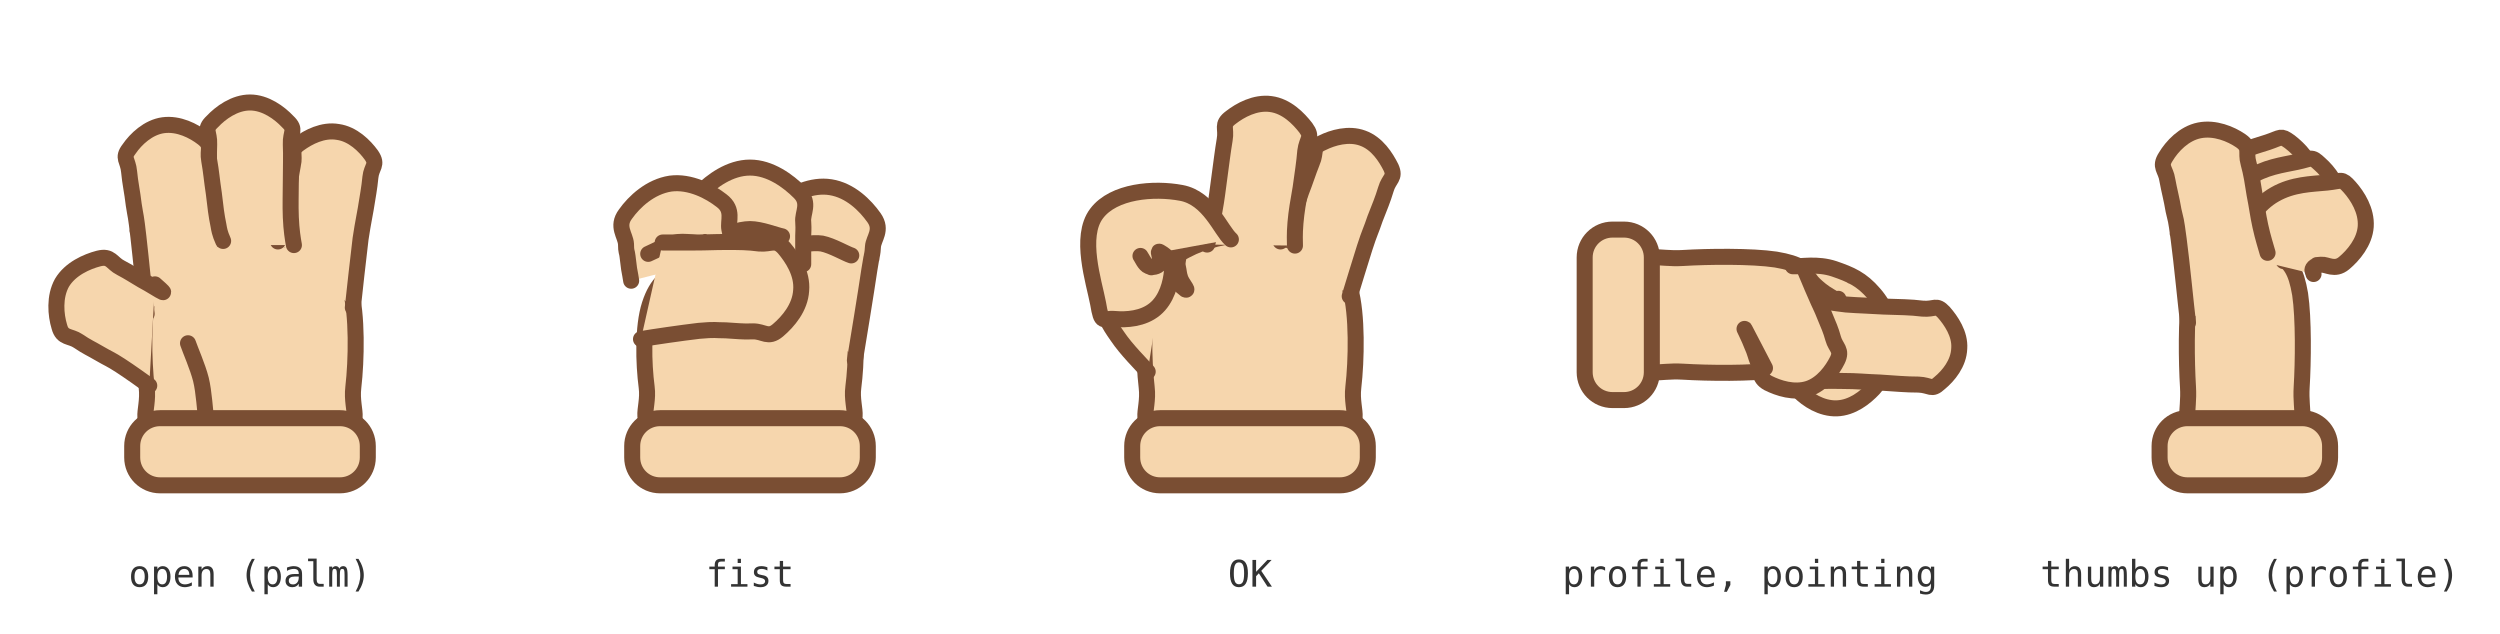
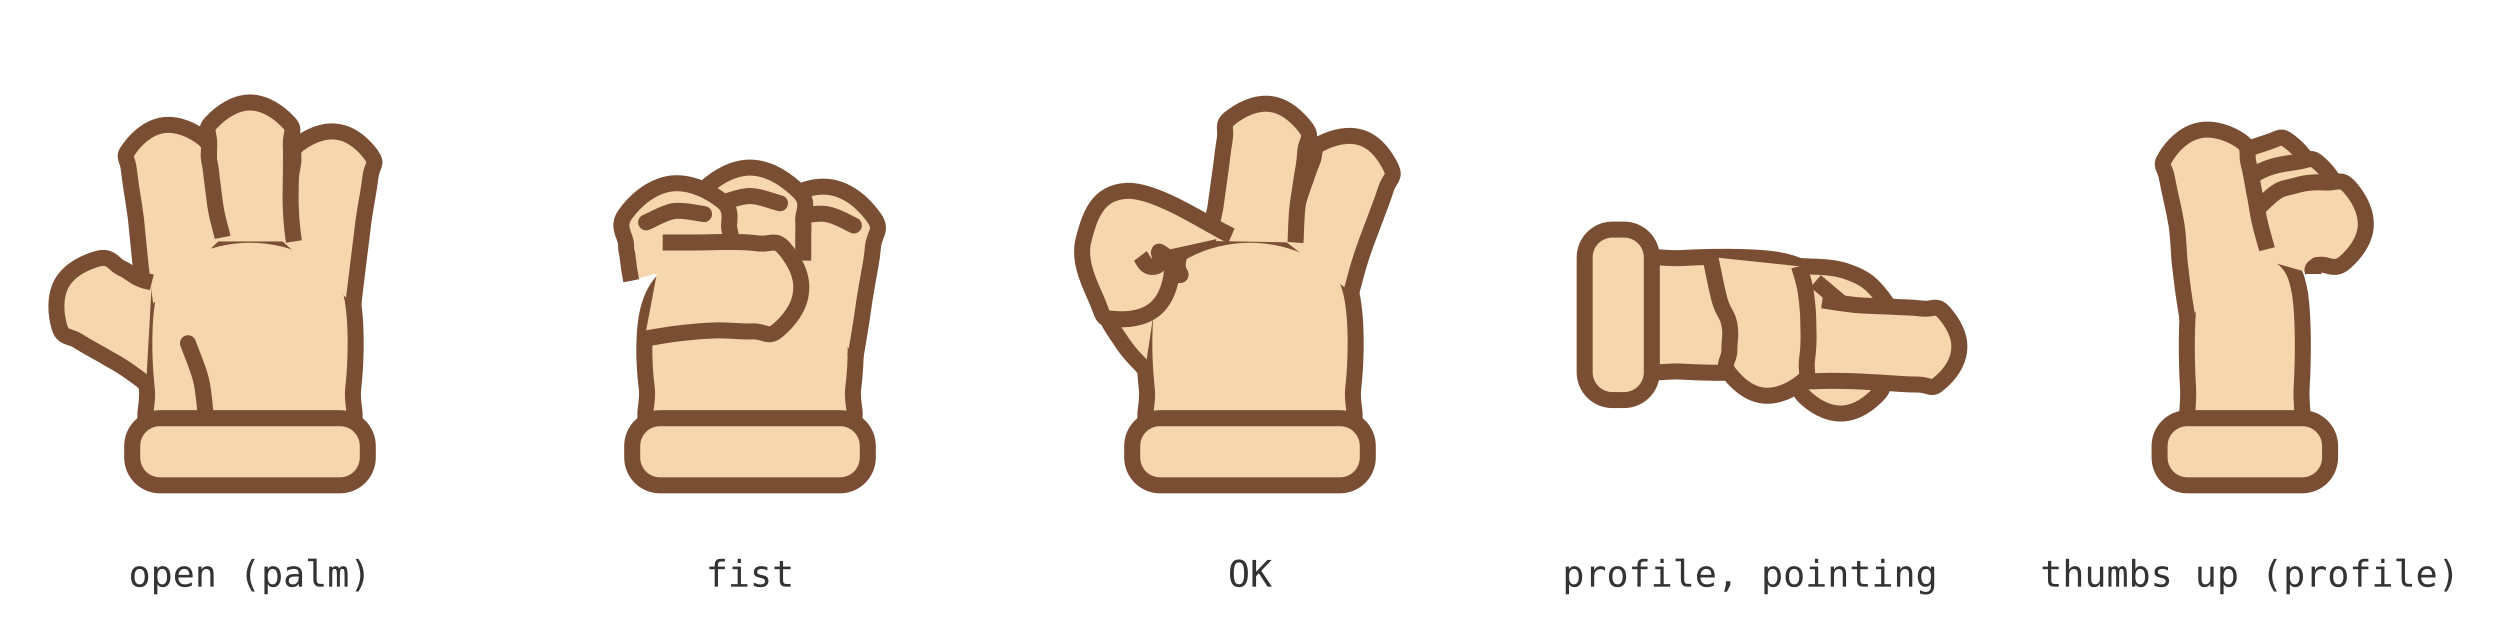
<svg xmlns="http://www.w3.org/2000/svg" width="750" height="190" viewBox="0 0 750 190" style="color:#333">
  <g transform="translate(75 96)">
    <g transform="scale(1.55) rotate(0)">
      <path d="M -16 22 C -22.6 20.4 -19.4 18.1 -20 13 C -20.6 7.9 -20.8 -1.1 -19.4 -6 C -18 -10.9 -16 -11.6 -12.4 -13.5 C -8.8 -15.4 -4.5 -16.5 0 -16.5 C 4.5 -16.5 8.8 -15.4 12.4 -13.5 C 16 -11.6 18 -10.9 19.4 -6 C 20.8 -1.1 20.6 7.9 20 13 C 19.4 18.1 22.6 20.4 16 22 C 9.4 23.7 -9.4 23.7 -16 22 Z M -12 4.5 C -11.6 5.7 -10.1 9.1 -9.5 11.5 C -8.9 13.9 -8.7 17.8 -8.5 19" fill="#f6d6ad" stroke="#7a4e33" stroke-width="3.1" stroke-linejoin="round" stroke-linecap="round" />
-       <path d="M 5.4 -15.2 C 5.6 -15.8 6 -16.3 6.4 -18.1 C 6.8 -19.8 7 -21.5 7.4 -23.9 C 7.7 -26.4 7.9 -27.9 8.3 -30 C 8.8 -32.1 7.7 -32.8 9.5 -34.1 C 11.3 -35.4 14.1 -36.9 17 -36.4 C 19.9 -36 22.2 -33.7 23.5 -31.9 C 24.8 -30 23.5 -29.7 23.3 -27.6 C 23.1 -25.5 22.8 -24 22.4 -21.5 C 22 -19.1 22 -19.6 21.4 -15.7 C 20.9 -11.7 20.2 -5.1 19.9 -2.4 M 6.6 -19.3 C 6.6 -19.3 6.6 -19.3 6.6 -19.3 C 6.6 -19.3 6.6 -19.3 6.6 -19.3" fill="#f6d6ad" stroke="#7a4e33" stroke-width="3.1" stroke-linejoin="round" stroke-linecap="round" />
-       <path d="M -8.5 -14.5 C -8.3 -15.6 -8 -17.4 -7.9 -19.9 C -7.8 -22.5 -7.9 -24 -7.9 -26.9 C -7.9 -29.8 -8 -31.6 -7.9 -34 C -7.8 -36.4 -9 -36.8 -7.3 -38.4 C -5.7 -40.1 -3 -42.1 0 -42.1 C 3 -42.1 5.7 -40.1 7.3 -38.4 C 9 -36.8 7.8 -36.4 7.9 -34 C 8 -31.6 7.9 -29.8 7.9 -26.9 C 7.9 -24 7.8 -22.5 7.9 -19.9 C 8 -17.4 8.3 -15.6 8.5 -14.5 M -7.9 -21.4 C -7.9 -21.4 -7.9 -21.4 -7.9 -21.4 C -7.9 -21.4 -7.9 -21.4 -7.9 -21.4" fill="#f6d6ad" stroke="#7a4e33" stroke-width="3.1" stroke-linejoin="round" stroke-linecap="round" />
-       <path d="M -20 -1.2 C -20.4 -4.3 -21.1 -11.8 -21.6 -16.1 C -22.1 -20.5 -22.1 -19.7 -22.5 -22.3 C -22.8 -24.9 -23.2 -26.5 -23.4 -28.7 C -23.6 -31 -24.8 -31.3 -23.4 -33.1 C -22.1 -35 -19.7 -37.3 -16.8 -37.7 C -13.8 -38.1 -10.9 -36.6 -9.1 -35.2 C -7.2 -33.7 -8.3 -33.1 -7.9 -30.9 C -7.5 -28.7 -7.4 -27.1 -7 -24.5 C -6.7 -21.9 -6.5 -20.2 -6.1 -18.3 C -5.8 -16.4 -5.4 -15.9 -5.2 -15.3 M -21.8 -17.4 C -21.8 -17.4 -21.8 -17.4 -21.8 -17.4 C -21.8 -17.4 -21.8 -17.4 -21.8 -17.4" fill="#f6d6ad" stroke="#7a4e33" stroke-width="3.1" stroke-linejoin="round" stroke-linecap="round" />
-       <path d="M -19.5 12.7 C -20.6 11.9 -23.1 10.1 -25.1 8.8 C -27.1 7.5 -27.4 7.5 -29.1 6.5 C -30.8 5.5 -31.6 5.2 -33.2 4.1 C -34.8 3 -36.3 3.6 -36.9 1.3 C -37.6 -1 -37.9 -4.5 -36.4 -7.2 C -34.8 -9.9 -31.6 -11.3 -29.3 -11.9 C -26.9 -12.5 -26.8 -11 -25 -10.1 C -23.3 -9.2 -22.6 -8.7 -20.9 -7.7 C -19.2 -6.8 -17.4 -5.6 -16.9 -5.4 C -16.4 -5.2 -18.1 -6.6 -18.4 -6.9 M -25.9 8.3 C -25.9 8.3 -25.9 8.3 -25.9 8.3 C -25.9 8.3 -25.9 8.3 -25.9 8.3" fill="#f6d6ad" stroke="#7a4e33" stroke-width="3.1" stroke-linejoin="round" stroke-linecap="round" />
+       <path d="M 5.5 -15.9 C 5.8 -16.9 6.4 -18.6 6.8 -20.6 C 7.2 -22.5 7.3 -23.3 7.6 -25.3 C 7.9 -27.2 7.9 -28.1 8.3 -30 C 8.7 -31.8 7.7 -32.8 9.5 -34.1 C 11.3 -35.4 14.1 -36.9 17 -36.4 C 19.9 -36 22.2 -33.7 23.5 -31.9 C 24.8 -30 23.6 -30.2 23.3 -27.6 C 23 -25 22.5 -22.8 22 -19.4 C 21.6 -16.1 21.4 -14.6 21 -11.3 C 20.6 -7.9 20.2 -4.8 20 -3.1 M 6.6 -19.3 C 6.6 -19.3 6.6 -19.3 6.6 -19.3 C 6.6 -19.3 6.6 -19.3 6.6 -19.3 C 6.6 -19.3 6.6 -19.3 6.6 -19.3 C 6.6 -19.3 6.6 -19.3 6.6 -19.3 Z" fill="#f6d6ad" stroke="#7a4e33" stroke-width="3.1" stroke-linejoin="round" stroke-linecap="butt" />
+       <path d="M -8.5 -15.2 C -8.3 -16.5 -8 -18.9 -7.9 -21.5 C -7.8 -24 -7.9 -25.1 -7.9 -27.7 C -7.9 -30.3 -8 -31.8 -7.9 -34 C -7.8 -36.2 -9 -36.8 -7.3 -38.4 C -5.7 -40.1 -3 -42.1 0 -42.1 C 3 -42.1 5.7 -40.1 7.3 -38.4 C 9 -36.8 7.8 -36.2 7.9 -34 C 8 -31.8 7.9 -30.3 7.9 -27.7 C 7.9 -25.1 7.8 -24 7.9 -21.5 C 8 -18.9 8.3 -16.5 8.5 -15.2 M -7.9 -21.4 C -7.9 -21.4 -7.9 -21.4 -7.9 -21.4 C -7.9 -21.4 -7.9 -21.4 -7.9 -21.4 C -7.9 -21.4 -7.9 -21.4 -7.9 -21.4 C -7.9 -21.4 -7.9 -21.4 -7.9 -21.4 Z" fill="#f6d6ad" stroke="#7a4e33" stroke-width="3.1" stroke-linejoin="round" stroke-linecap="butt" />
+       <path d="M -20.1 -1.9 C -20.4 -3.7 -20.8 -7.1 -21.2 -10.8 C -21.6 -14.5 -21.7 -16.1 -22.1 -19.8 C -22.6 -23.5 -23.1 -26 -23.4 -28.7 C -23.6 -31.5 -24.8 -31.3 -23.4 -33.1 C -22.1 -35 -19.7 -37.3 -16.8 -37.7 C -13.8 -38.1 -10.9 -36.6 -9.1 -35.2 C -7.2 -33.7 -8.3 -32.8 -7.9 -30.9 C -7.5 -29 -7.5 -28 -7.2 -25.9 C -6.9 -23.8 -6.9 -23 -6.5 -20.9 C -6.1 -18.9 -5.5 -17 -5.3 -16 M -21.8 -17.4 C -21.8 -17.4 -21.8 -17.4 -21.8 -17.4 C -21.8 -17.4 -21.8 -17.4 -21.8 -17.4 C -21.8 -17.4 -21.8 -17.4 -21.8 -17.4 C -21.8 -17.4 -21.8 -17.4 -21.8 -17.4 Z" fill="#f6d6ad" stroke="#7a4e33" stroke-width="3.1" stroke-linejoin="round" stroke-linecap="butt" />
+       <path d="M -20.1 12.4 C -20.9 11.7 -22.5 10.5 -24.3 9.3 C -26.1 8.1 -26.9 7.8 -28.7 6.7 C -30.6 5.6 -31.5 5.2 -33.2 4.1 C -34.9 3 -36.3 3.6 -36.9 1.3 C -37.6 -1 -37.9 -4.5 -36.4 -7.2 C -34.8 -9.9 -31.6 -11.3 -29.3 -11.9 C -26.9 -12.5 -26.3 -10.7 -25 -10.1 C -23.7 -9.5 -23.9 -9.5 -23.1 -9 C -22.3 -8.5 -22 -8.2 -21.2 -7.9 C -20.3 -7.5 -19.4 -7.4 -19 -7.3 M -25.9 8.3 C -25.9 8.3 -25.9 8.3 -25.9 8.3 C -25.9 8.3 -25.9 8.3 -25.9 8.3 C -25.9 8.3 -25.9 8.3 -25.9 8.3 C -25.9 8.3 -25.9 8.3 -25.9 8.3 Z" fill="#f6d6ad" stroke="#7a4e33" stroke-width="3.1" stroke-linejoin="round" stroke-linecap="butt" />
      <path d="M -17.4 19 L 17.4 19 C 20.4 19 22.8 21.4 22.8 24.4 L 22.8 26.6 C 22.8 29.6 20.4 32 17.4 32 L -17.4 32 C -20.4 32 -22.8 29.6 -22.8 26.6 L -22.8 24.4 C -22.8 21.4 -20.4 19 -17.4 19 Z" fill="#f6d6ad" stroke="#7a4e33" stroke-width="3.1" stroke-linejoin="round" stroke-linecap="round" />
    </g>
    <text y="80" text-anchor="middle" font-family="JetBrains Mono, ui-monospace, monospace" font-size="11" fill="currentColor">open (palm)</text>
  </g>
  <g transform="translate(225 96)">
    <g transform="scale(1.55) rotate(0)">
      <path d="M -16 22 C -22.6 20.4 -19.4 17.6 -20 13 C -20.6 8.4 -20.8 1.3 -19.4 -3 C -18 -7.3 -16 -8.6 -12.4 -10.5 C -8.8 -12.4 -4.5 -13.5 0 -13.5 C 4.5 -13.5 8.8 -12.4 12.4 -10.5 C 16 -8.6 18 -7.3 19.4 -3 C 20.8 1.3 20.6 8.4 20 13 C 19.4 17.6 22.6 20.4 16 22 C 9.4 23.7 -9.4 23.7 -16 22 Z M -19.4 -3 C -19.4 -3 -19.4 -3 -19.4 -3 C -19.4 -3 -19.4 -3 -19.4 -3" fill="#f6d6ad" stroke="#7a4e33" stroke-width="3.1" stroke-linejoin="round" stroke-linecap="round" />
-       <path d="M 3.6 -12.6 C 3.6 -12.6 3.5 -12.3 3.6 -12.8 C 3.7 -13.3 3.8 -14.1 3.9 -15 C 4.1 -15.9 3.9 -15.7 4.3 -17.3 C 4.7 -18.9 3.5 -20.9 5.9 -22.7 C 8.2 -24.4 11.9 -26.3 15.6 -25.7 C 19.4 -25.1 22.3 -22.2 24 -19.8 C 25.7 -17.4 23.9 -15.8 23.8 -14.2 C 23.7 -12.6 23.6 -12.8 23.5 -11.9 C 23.3 -11 23.8 -13.8 23.1 -9.7 C 22.5 -5.6 20.9 4.2 20.3 7.8 M 7.8 -14.3 C 8.9 -14.4 12 -15.1 13.9 -14.8 C 15.9 -14.4 18.6 -12.8 19.6 -12.5" fill="#f6d6ad" stroke="#7a4e33" stroke-width="3.1" stroke-linejoin="round" stroke-linecap="round" />
-       <path d="M -10.3 -10.8 C -10.3 -11.4 -10.3 -12.5 -10.3 -13.6 C -10.3 -14.8 -10.3 -15.2 -10.3 -16.3 C -10.3 -17.4 -10.4 -17.2 -10.3 -19 C -10.1 -20.7 -11.7 -22.6 -9.6 -24.7 C -7.4 -26.9 -3.9 -29.5 0 -29.5 C 3.9 -29.5 7.4 -26.9 9.6 -24.7 C 11.7 -22.6 10.1 -20.7 10.3 -19 C 10.4 -17.2 10.3 -17.4 10.3 -16.3 C 10.3 -15.2 10.3 -14.8 10.3 -13.6 C 10.3 -12.5 10.3 -11.4 10.3 -10.8 M -6.2 -16.2 C -5.1 -16.4 -2.1 -17.6 0 -17.6 C 2.1 -17.6 5.1 -16.4 6.2 -16.2" fill="#f6d6ad" stroke="#7a4e33" stroke-width="3.1" stroke-linejoin="round" stroke-linecap="round" />
-       <path d="M -23 -7.6 C -23.1 -8.1 -23.2 -9 -23.4 -9.9 C -23.5 -10.9 -23.6 -11.3 -23.7 -12.3 C -23.8 -13.3 -24 -13.1 -24 -14.7 C -24.1 -16.4 -25.9 -18.1 -24.1 -20.5 C -22.4 -22.9 -19.3 -25.8 -15.4 -26.4 C -11.6 -26.9 -7.8 -24.9 -5.5 -23.1 C -3.1 -21.3 -4.3 -19.2 -4 -17.6 C -3.6 -15.9 -3.8 -16.1 -3.6 -15.1 C -3.5 -14.1 -3.4 -13.3 -3.3 -12.8 C -3.2 -12.2 -3.3 -12.6 -3.3 -12.6 M -19.7 -12.8 C -18.7 -13.2 -15.9 -14.8 -13.9 -15.1 C -11.8 -15.3 -8.7 -14.6 -7.6 -14.5" fill="#f6d6ad" stroke="#7a4e33" stroke-width="3.1" stroke-linejoin="round" stroke-linecap="round" />
-       <path d="M -16.9 -15 C -15.7 -15 -13.3 -15 -10.7 -15 C -8.2 -15 -7.1 -15.1 -4.6 -15.1 C -2 -15.1 -0.5 -15.1 1.8 -14.8 C 4.1 -14.6 4.9 -15.8 6.6 -13.9 C 8.2 -12 10.2 -9 9.9 -5.7 C 9.7 -2.4 7.4 0.3 5.4 2 C 3.5 3.6 2.7 2.2 0.6 2.2 C -1.5 2.3 -2.6 2.1 -4.7 2 C -6.9 2 -6.5 1.8 -9.9 2.1 C -13.3 2.5 -18.8 3.3 -21.1 3.7 M -8.7 -15.1 C -8.7 -15.1 -8.7 -15.1 -8.7 -15.1 C -8.7 -15.1 -8.7 -15.1 -8.7 -15.1" fill="#f6d6ad" stroke="#7a4e33" stroke-width="3.1" stroke-linejoin="round" stroke-linecap="round" />
+       <path d="M 3.7 -13.3 C 3.7 -13.5 3.8 -14 3.9 -14.6 C 4 -15.2 4 -15.4 4.1 -16 C 4.2 -16.5 3.9 -15.9 4.3 -17.3 C 4.7 -18.7 3.5 -20.9 5.9 -22.7 C 8.2 -24.4 11.9 -26.3 15.6 -25.7 C 19.4 -25.1 22.3 -22.2 24 -19.8 C 25.7 -17.4 24.1 -16.8 23.8 -14.2 C 23.6 -11.6 23.2 -10 22.7 -7.1 C 22.2 -4.2 22 -2.9 21.6 0 C 21.1 3 20.7 5.7 20.4 7.1 M 9.1 -20 C 10.1 -20.1 13 -20.8 14.8 -20.5 C 16.7 -20.2 19.2 -18.7 20.1 -18.3 C 19.2 -18.7 16.7 -20.2 14.8 -20.5 C 13 -20.8 10.1 -20.1 9.1 -20 Z" fill="#f6d6ad" stroke="#7a4e33" stroke-width="3.1" stroke-linejoin="round" stroke-linecap="butt" />
+       <path d="M -10.3 -11.5 C -10.3 -12 -10.3 -13 -10.3 -14 C -10.3 -15 -10.3 -15.5 -10.3 -16.5 C -10.3 -17.5 -10.4 -17.3 -10.3 -19 C -10.1 -20.7 -11.7 -22.6 -9.6 -24.7 C -7.4 -26.9 -3.9 -29.5 0 -29.5 C 3.9 -29.5 7.4 -26.9 9.6 -24.7 C 11.7 -22.6 10.1 -20.7 10.3 -19 C 10.4 -17.3 10.3 -17.5 10.3 -16.5 C 10.3 -15.5 10.3 -15 10.3 -14 C 10.3 -13 10.3 -12 10.3 -11.5 M -5.8 -22.6 C -4.8 -22.8 -1.9 -24 0 -24 C 1.9 -24 4.8 -22.8 5.8 -22.6 C 4.8 -22.8 1.9 -24 0 -24 C -1.9 -24 -4.8 -22.8 -5.8 -22.6 Z" fill="#f6d6ad" stroke="#7a4e33" stroke-width="3.1" stroke-linejoin="round" stroke-linecap="butt" />
+       <path d="M -23 -7.6 C -23.1 -8.1 -23.2 -9 -23.4 -9.9 C -23.5 -10.9 -23.6 -11.3 -23.7 -12.3 C -23.8 -13.3 -24 -13.1 -24 -14.7 C -24.1 -16.4 -25.9 -18.1 -24.1 -20.5 C -22.4 -22.9 -19.3 -25.8 -15.4 -26.4 C -11.6 -26.9 -7.8 -24.9 -5.5 -23.1 C -3.1 -21.3 -4.3 -19 -4 -17.6 C -3.6 -16.1 -3.8 -16.7 -3.8 -16.1 C -3.7 -15.6 -3.6 -15.3 -3.6 -14.7 C -3.5 -14.1 -3.4 -13.6 -3.4 -13.3 M -20.1 -18.9 C -19.2 -19.2 -16.6 -20.8 -14.7 -21.1 C -12.8 -21.3 -9.8 -20.6 -8.9 -20.5 C -9.8 -20.6 -12.8 -21.3 -14.7 -21.1 C -16.6 -20.8 -19.2 -19.2 -20.1 -18.9 Z" fill="#f6d6ad" stroke="#7a4e33" stroke-width="3.1" stroke-linejoin="round" stroke-linecap="butt" />
+       <path d="M -16.9 -15 C -15.7 -15 -13.3 -15 -10.7 -15 C -8.2 -15 -7.1 -15.1 -4.6 -15.1 C -2 -15.1 -0.5 -15.1 1.8 -14.8 C 4.1 -14.6 4.9 -15.8 6.6 -13.9 C 8.2 -12 10.2 -9 9.9 -5.7 C 9.7 -2.4 7.4 0.3 5.4 2 C 3.5 3.6 3 2.2 0.6 2.2 C -1.8 2.3 -3.4 2 -6.3 2 C -9.1 2.1 -10.2 2.2 -13.1 2.5 C -16 2.8 -18.9 3.4 -20.4 3.6 M -7.3 -15.1 C -7.3 -15.1 -7.3 -15.1 -7.3 -15.1 C -7.3 -15.1 -7.3 -15.1 -7.3 -15.1 C -7.3 -15.1 -7.3 -15.1 -7.3 -15.1 C -7.3 -15.1 -7.3 -15.1 -7.3 -15.1 Z" fill="#f6d6ad" stroke="#7a4e33" stroke-width="3.1" stroke-linejoin="round" stroke-linecap="butt" />
      <path d="M -17.4 19 L 17.4 19 C 20.4 19 22.8 21.4 22.8 24.4 L 22.8 26.6 C 22.8 29.6 20.4 32 17.4 32 L -17.4 32 C -20.4 32 -22.8 29.6 -22.8 26.6 L -22.8 24.4 C -22.8 21.4 -20.4 19 -17.4 19 Z" fill="#f6d6ad" stroke="#7a4e33" stroke-width="3.1" stroke-linejoin="round" stroke-linecap="round" />
    </g>
    <text y="80" text-anchor="middle" font-family="JetBrains Mono, ui-monospace, monospace" font-size="11" fill="currentColor">fist</text>
  </g>
  <g transform="translate(375 96)">
    <g transform="scale(1.55) rotate(0)">
      <path d="M -16 22 C -22.6 20.4 -19.4 18.1 -20 13 C -20.6 7.9 -20.8 -1.1 -19.4 -6 C -18 -10.9 -16 -11.6 -12.4 -13.5 C -8.8 -15.4 -4.5 -16.5 0 -16.5 C 4.5 -16.5 8.8 -15.4 12.4 -13.5 C 16 -11.6 18 -10.9 19.4 -6 C 20.8 -1.1 20.6 7.9 20 13 C 19.4 18.1 22.6 20.4 16 22 C 9.4 23.7 -9.4 23.7 -16 22 Z M -19.4 -6 C -19.4 -6 -19.4 -6 -19.4 -6 C -19.4 -6 -19.4 -6 -19.4 -6" fill="#f6d6ad" stroke="#7a4e33" stroke-width="3.1" stroke-linejoin="round" stroke-linecap="round" />
-       <path d="M 5.9 -15.2 C 6.3 -16 7.1 -17.2 7.9 -19.2 C 8.7 -21.2 9.1 -22.4 9.9 -24.8 C 10.8 -27.1 11.2 -28.5 12 -30.5 C 12.9 -32.5 11.9 -33.4 14 -34.3 C 16 -35.3 19.1 -36.2 21.8 -35.2 C 24.6 -34.2 26.3 -31.5 27.3 -29.5 C 28.2 -27.5 26.9 -27.4 26.3 -25.3 C 25.7 -23.3 25.1 -21.9 24.2 -19.6 C 23.4 -17.2 23.2 -17.1 22.2 -14 C 21.2 -10.9 19.9 -6.5 19.3 -4.6 M 8.3 -20.4 C 8.3 -20.4 8.3 -20.4 8.3 -20.4 C 8.3 -20.4 8.3 -20.4 8.3 -20.4" fill="#f6d6ad" stroke="#7a4e33" stroke-width="3.1" stroke-linejoin="round" stroke-linecap="round" />
-       <path d="M -8.3 -14.6 C -8 -15.9 -7.4 -18.2 -6.9 -21 C -6.4 -23.7 -6.3 -24.9 -5.9 -27.8 C -5.5 -30.7 -5.3 -32.5 -4.9 -34.9 C -4.5 -37.2 -5.6 -37.8 -3.7 -39.2 C -1.9 -40.6 1 -42.2 4 -41.8 C 7.1 -41.4 9.4 -39 10.8 -37.2 C 12.2 -35.3 11 -35.1 10.7 -32.7 C 10.5 -30.3 10.2 -28.5 9.8 -25.6 C 9.3 -22.7 9 -21.1 8.8 -18.8 C 8.6 -16.4 8.7 -15.3 8.7 -14.4 M -6.7 -22.4 C -6.7 -22.4 -6.7 -22.4 -6.7 -22.4 C -6.7 -22.4 -6.7 -22.4 -6.7 -22.4" fill="#f6d6ad" stroke="#7a4e33" stroke-width="3.1" stroke-linejoin="round" stroke-linecap="round" />
-       <path d="M -19.8 10 C -21 8.6 -23.9 5.8 -25.7 3.1 C -27.6 0.4 -27.8 -0.3 -28.7 -3 C -29.6 -5.7 -29.8 -7.6 -30 -9.9 C -30.1 -12.3 -31.1 -12.7 -29.6 -14.4 C -28 -16.2 -25.3 -18.3 -22.2 -18.4 C -19.2 -18.5 -16.4 -16.6 -14.7 -15 C -13 -13.3 -14.2 -11.9 -14 -10.5 C -13.7 -9.1 -13.8 -9 -13.5 -8.1 C -13.2 -7.1 -11.8 -5.6 -12.5 -5.9 C -13.1 -6.3 -15.9 -9 -16.7 -9.8 M -26.5 1.9 C -26.5 1.9 -26.5 1.9 -26.5 1.9 C -26.5 1.9 -26.5 1.9 -26.5 1.9" fill="#f6d6ad" stroke="#7a4e33" stroke-width="3.1" stroke-linejoin="round" stroke-linecap="round" />
-       <path d="M -21.2 -12.4 C -20.9 -12 -20.4 -10.7 -19.6 -10.4 C -18.9 -10.1 -17.9 -10.3 -17.5 -10.9 C -17 -11.5 -18 -13.5 -17.5 -13.2 C -17 -12.9 -14.9 -11.8 -15.1 -9.5 C -15.3 -7.2 -16.1 -4 -18.4 -2.1 C -20.7 -0.2 -23.9 0 -26.2 -0.2 C -28.5 -0.4 -28.7 1 -29.4 -3.2 C -30.2 -7.4 -33.1 -16.1 -29.7 -20.6 C -26.4 -25 -18.6 -25.6 -13.3 -24.6 C -7.9 -23.6 -5.7 -17.4 -3.7 -15.6 M -19.1 -10.2 C -19.1 -10.2 -19.1 -10.2 -19.1 -10.2 C -19.1 -10.2 -19.1 -10.2 -19.1 -10.2" fill="#f6d6ad" stroke="#7a4e33" stroke-width="3.1" stroke-linejoin="round" stroke-linecap="round" />
+       <path d="M 6.1 -15.8 C 6.6 -16.8 7.6 -18.6 8.4 -20.6 C 9.3 -22.6 9.5 -23.5 10.2 -25.6 C 11 -27.6 11.2 -28.7 12 -30.5 C 12.8 -32.3 11.9 -33.4 14 -34.3 C 16 -35.3 19.1 -36.2 21.8 -35.2 C 24.6 -34.2 26.3 -31.5 27.3 -29.5 C 28.2 -27.5 27 -27.5 26.3 -25.3 C 25.6 -23.1 24.9 -21.4 23.9 -18.7 C 22.9 -16 22.4 -14.8 21.5 -12.1 C 20.6 -9.3 20 -6.7 19.6 -5.3 M 8.3 -20.4 C 8.3 -20.4 8.3 -20.4 8.3 -20.4 C 8.3 -20.4 8.3 -20.4 8.3 -20.4 C 8.3 -20.4 8.3 -20.4 8.3 -20.4 C 8.3 -20.4 8.3 -20.4 8.3 -20.4 Z" fill="#f6d6ad" stroke="#7a4e33" stroke-width="3.1" stroke-linejoin="round" stroke-linecap="butt" />
+       <path d="M -8.2 -15.3 C -7.9 -16.6 -7.2 -19.1 -6.7 -21.8 C -6.3 -24.5 -6.2 -25.6 -5.8 -28.3 C -5.4 -31 -5.3 -32.6 -4.9 -34.9 C -4.5 -37.1 -5.6 -37.8 -3.7 -39.2 C -1.9 -40.6 1 -42.2 4 -41.8 C 7.1 -41.4 9.4 -39 10.8 -37.2 C 12.2 -35.3 10.9 -34.8 10.7 -32.7 C 10.6 -30.6 10.3 -29.3 9.9 -26.8 C 9.6 -24.4 9.3 -23.4 9.1 -21 C 8.9 -18.5 8.9 -16.3 8.8 -15 M -6.7 -22.4 C -6.7 -22.4 -6.7 -22.4 -6.7 -22.4 C -6.7 -22.4 -6.7 -22.4 -6.7 -22.4 C -6.7 -22.4 -6.7 -22.4 -6.7 -22.4 C -6.7 -22.4 -6.7 -22.4 -6.7 -22.4 Z" fill="#f6d6ad" stroke="#7a4e33" stroke-width="3.1" stroke-linejoin="round" stroke-linecap="butt" />
+       <path d="M -20.3 9.6 C -21.2 8.5 -23.2 6.8 -24.8 4.3 C -26.5 1.8 -27.5 0.5 -28.5 -2.4 C -29.6 -5.4 -29.7 -7.5 -30 -9.9 C -30.2 -12.4 -31.1 -12.7 -29.6 -14.4 C -28 -16.2 -25.3 -18.3 -22.2 -18.4 C -19.2 -18.5 -16.4 -16.6 -14.7 -15 C -13 -13.3 -14.1 -11.6 -14 -10.5 C -13.8 -9.4 -13.9 -10 -13.9 -9.6 C -13.8 -9.2 -13 -8.6 -13.7 -8.7 C -14.4 -8.9 -16.5 -9.9 -17.3 -10.2 M -26.5 1.9 C -26.5 1.9 -26.5 1.9 -26.5 1.9 C -26.5 1.9 -26.5 1.9 -26.5 1.9 C -26.5 1.9 -26.5 1.9 -26.5 1.9 C -26.5 1.9 -26.5 1.9 -26.5 1.9 Z" fill="#f6d6ad" stroke="#7a4e33" stroke-width="3.1" stroke-linejoin="round" stroke-linecap="butt" />
+       <path d="M -21.2 -12.4 C -20.9 -12 -20.4 -10.7 -19.6 -10.4 C -18.9 -10.1 -17.9 -10.3 -17.5 -10.9 C -17 -11.5 -18 -13.5 -17.5 -13.2 C -17 -12.9 -14.9 -11.8 -15.1 -9.5 C -15.3 -7.2 -16.1 -4 -18.4 -2.1 C -20.7 -0.2 -23.9 0 -26.2 -0.2 C -28.5 -0.4 -28.2 0 -29.4 -3.2 C -30.7 -6.4 -33.4 -11.1 -32.2 -15.6 C -31 -20.1 -29.6 -24.8 -23.7 -25 C -17.7 -25.1 -7.7 -18.1 -3.6 -16.3 M -19.1 -10.2 C -19.1 -10.2 -19.1 -10.2 -19.1 -10.2 C -19.1 -10.2 -19.1 -10.2 -19.1 -10.2 C -19.1 -10.2 -19.1 -10.2 -19.1 -10.2 C -19.1 -10.2 -19.1 -10.2 -19.1 -10.2 Z" fill="#f6d6ad" stroke="#7a4e33" stroke-width="3.1" stroke-linejoin="round" stroke-linecap="butt" />
      <path d="M -17.4 19 L 17.4 19 C 20.4 19 22.8 21.4 22.8 24.4 L 22.8 26.6 C 22.8 29.6 20.4 32 17.4 32 L -17.4 32 C -20.4 32 -22.8 29.6 -22.8 26.6 L -22.8 24.4 C -22.8 21.4 -20.4 19 -17.4 19 Z" fill="#f6d6ad" stroke="#7a4e33" stroke-width="3.1" stroke-linejoin="round" stroke-linecap="round" />
    </g>
    <text y="80" text-anchor="middle" font-family="JetBrains Mono, ui-monospace, monospace" font-size="11" fill="currentColor">OK</text>
  </g>
  <g transform="translate(525 96)">
    <g transform="scale(1.55) rotate(90)">
      <path d="M -9.8 22 C -13.4 20.4 -11.7 18 -12 13 C -12.3 8.1 -12.4 -0.3 -11.7 -5 C -10.9 -9.7 -9.8 -10.8 -7.8 -12.5 C -5.9 -14.1 -3.5 -14 -1 -14 C 1.5 -14 3.9 -14.1 5.8 -12.5 C 7.8 -10.8 8.9 -9.7 9.7 -5 C 10.4 -0.3 10.3 8.1 10 13 C 9.7 18 11.4 20.4 7.8 22 C 4.2 23.7 -6.2 23.7 -9.8 22 Z M -11.7 -5 C -11.7 -5 -11.7 -5 -11.7 -5 C -11.7 -5 -11.7 -5 -11.7 -5" fill="#f6d6ad" stroke="#7a4e33" stroke-width="3.1" stroke-linejoin="round" stroke-linecap="round" />
-       <path d="M -10.4 -8.3 C -10.3 -9.9 -11 -13 -9.9 -16.3 C -8.8 -19.5 -7.9 -21.6 -5.1 -24 C -2.4 -26.4 0.7 -27.1 3.3 -28 C 6 -28.8 5.8 -29.3 7.6 -28 C 9.4 -26.7 11.6 -24.4 12 -21.6 C 12.4 -18.7 10.9 -15.9 9.5 -14.2 C 8.2 -12.4 6.4 -13.3 5.4 -13.1 C 4.5 -12.8 5.1 -13 4.9 -12.8 C 4.8 -12.7 4.7 -12.4 4.6 -12.4 C 4.6 -12.3 4.8 -12.6 4.8 -12.6 M -8.5 -19.7 C -8.5 -19.7 -8.5 -19.7 -8.5 -19.7 C -8.5 -19.7 -8.5 -19.7 -8.5 -19.7" fill="#f6d6ad" stroke="#7a4e33" stroke-width="3.1" stroke-linejoin="round" stroke-linecap="round" />
-       <path d="M -8.4 -11.2 C -7.9 -11.7 -7.5 -11.6 -5.8 -13.7 C -4.1 -15.8 -3.2 -18.9 -0.1 -21.1 C 2.9 -23.3 6.2 -23.7 8.9 -24.3 C 11.7 -24.8 11.6 -25.4 13.3 -23.9 C 15 -22.3 17 -19.8 17.1 -16.8 C 17.2 -13.8 15.4 -11.1 13.8 -9.5 C 12.2 -7.8 10.5 -9 9.5 -8.8 C 8.5 -8.6 9.1 -8.7 9 -8.6 C 8.8 -8.5 8.6 -8.3 8.6 -8.2 C 8.6 -8 8.9 -7.9 8.9 -7.9 M -4.1 -17.1 C -4.1 -17.1 -4.1 -17.1 -4.1 -17.1 C -4.1 -17.1 -4.1 -17.1 -4.1 -17.1" fill="#f6d6ad" stroke="#7a4e33" stroke-width="3.1" stroke-linejoin="round" stroke-linecap="round" />
-       <path d="M -3.8 -13.3 C -3.6 -14.4 -3.3 -16 -3 -18.6 C -2.8 -21.2 -2.8 -22.8 -2.6 -25.9 C -2.5 -28.9 -2.5 -31 -2.2 -33.4 C -2 -35.8 -3.1 -36 -1.5 -37.5 C 0.1 -38.9 2.7 -40.7 5.5 -40.5 C 8.4 -40.4 10.8 -38.4 12.2 -36.7 C 13.7 -35.1 12.6 -35 12.5 -32.6 C 12.5 -30.2 12.3 -28.2 12.1 -25.1 C 12 -22.1 11.8 -20.9 11.8 -17.9 C 11.7 -14.9 11.9 -12.1 11.9 -10.6 M -2.9 -20.2 C -2.9 -20.2 -2.9 -20.2 -2.9 -20.2 C -2.9 -20.2 -2.9 -20.2 -2.9 -20.2" fill="#f6d6ad" stroke="#7a4e33" stroke-width="3.1" stroke-linejoin="round" stroke-linecap="round" />
-       <path d="M -10.2 -10.4 C -9.1 -10.9 -6.8 -11.8 -4.8 -12.7 C -2.9 -13.5 -2.5 -13.8 -0.7 -14.5 C 1 -15.2 1.8 -15.6 3.6 -16.1 C 5.4 -16.6 5.8 -17.9 7.8 -16.9 C 9.8 -15.9 12.4 -14 13.3 -11.3 C 14.2 -8.5 13.2 -5.5 12.2 -3.5 C 11.1 -1.5 9.8 -2.3 8.3 -1.6 C 6.8 -1 6.3 -1 5 -0.4 C 3.6 0.1 0.9 1.5 1.8 1 C 2.7 0.5 7.8 -2.1 9.3 -2.9 M -4 -13.1 C -4 -13.1 -4 -13.1 -4 -13.1 C -4 -13.1 -4 -13.1 -4 -13.1" fill="#f6d6ad" stroke="#7a4e33" stroke-width="3.1" stroke-linejoin="round" stroke-linecap="round" />
+       <path d="M -10.5 -9.4 C -10.2 -11.3 -10.6 -15.6 -9.3 -19 C -8.1 -22.4 -7 -23.6 -4.3 -25.7 C -1.7 -27.7 0.9 -28.3 3.3 -29 C 5.8 -29.7 5.8 -30.3 7.6 -29 C 9.4 -27.7 11.6 -25.4 12 -22.6 C 12.4 -19.7 10.9 -16.9 9.5 -15.2 C 8.2 -13.4 6.4 -14.3 5.4 -14.1 C 4.5 -13.8 5.1 -14 4.9 -13.8 C 4.8 -13.7 4.6 -13.5 4.6 -13.4 C 4.7 -13.2 4.9 -13.1 5 -13.1 M -6.4 -23.7 C -6.4 -23.7 -6.4 -23.7 -6.4 -23.7 C -6.4 -23.7 -6.4 -23.7 -6.4 -23.7 C -6.4 -23.7 -6.4 -23.7 -6.4 -23.7 C -6.4 -23.7 -6.4 -23.7 -6.4 -23.7 Z" fill="#f6d6ad" stroke="#7a4e33" stroke-width="3.1" stroke-linejoin="round" stroke-linecap="butt" />
+       <path d="M -7.5 -12.7 C -5.8 -14.7 -1.7 -19.8 1 -22.2 C 3.6 -24.6 3.4 -23.8 5.2 -24.4 C 7.1 -25 8.1 -25.2 9.9 -25.3 C 11.8 -25.4 12.6 -26.4 14.3 -24.9 C 16 -23.3 18 -20.8 18.1 -17.8 C 18.2 -14.8 16.4 -12.1 14.8 -10.5 C 13.2 -8.8 11.5 -10 10.5 -9.8 C 9.5 -9.6 10.1 -9.7 10 -9.6 C 9.8 -9.5 9.6 -9.3 9.6 -9.2 C 9.6 -9 9.9 -8.8 10 -8.7 M -0.6 -20.9 C -0.6 -20.9 -0.6 -20.9 -0.6 -20.9 C -0.6 -20.9 -0.6 -20.9 -0.6 -20.9 C -0.6 -20.9 -0.6 -20.9 -0.6 -20.9 C -0.6 -20.9 -0.6 -20.9 -0.6 -20.9 Z" fill="#f6d6ad" stroke="#7a4e33" stroke-width="3.1" stroke-linejoin="round" stroke-linecap="butt" />
+       <path d="M -3.8 -14 C -3.6 -15.3 -3.2 -17.7 -2.9 -20.4 C -2.7 -23.1 -2.7 -24.2 -2.6 -26.9 C -2.4 -29.6 -2.5 -31.2 -2.2 -33.4 C -2 -35.5 -3.1 -36 -1.5 -37.5 C 0.1 -38.9 2.7 -40.7 5.5 -40.5 C 8.4 -40.4 10.8 -38.4 12.2 -36.7 C 13.7 -35.1 12.6 -35 12.5 -32.6 C 12.5 -30.2 12.3 -28.2 12.1 -25.1 C 12 -22.1 11.8 -20.9 11.8 -17.9 C 11.7 -14.9 11.9 -12.1 11.9 -10.6 M -2.9 -20.2 C -2.9 -20.2 -2.9 -20.2 -2.9 -20.2 C -2.9 -20.2 -2.9 -20.2 -2.9 -20.2 C -2.9 -20.2 -2.9 -20.2 -2.9 -20.2 C -2.9 -20.2 -2.9 -20.2 -2.9 -20.2 Z" fill="#f6d6ad" stroke="#7a4e33" stroke-width="3.1" stroke-linejoin="round" stroke-linecap="butt" />
+       <path d="M -10.4 -9.5 C -9.3 -9.8 -7.8 -10.4 -5.4 -10.8 C -3 -11.1 -1.5 -11.3 1.3 -11.3 C 4.1 -11.4 5.7 -11.3 8 -11 C 10.2 -10.8 10.8 -11.7 12.1 -9.9 C 13.5 -8.1 15 -5.3 14.6 -2.4 C 14.2 0.5 12 2.7 10.2 4.1 C 8.4 5.4 7.8 4 5.9 4 C 3.9 4 2.8 3.6 0.8 4 C -1.2 4.4 -1.2 5.1 -3.9 5.9 C -6.6 6.6 -10.5 7.3 -12.2 7.7 M 0.3 -11.2 C 0.3 -11.2 0.3 -11.2 0.3 -11.2 C 0.3 -11.2 0.3 -11.2 0.3 -11.2 C 0.3 -11.2 0.3 -11.2 0.3 -11.2 C 0.3 -11.2 0.3 -11.2 0.3 -11.2 Z" fill="#f6d6ad" stroke="#7a4e33" stroke-width="3.1" stroke-linejoin="round" stroke-linecap="butt" />
      <path d="M -12.1 19 L 10.1 19 C 13.1 19 15.5 21.4 15.5 24.4 L 15.5 26.6 C 15.5 29.6 13.1 32 10.1 32 L -12.1 32 C -15.1 32 -17.5 29.6 -17.5 26.6 L -17.5 24.4 C -17.5 21.4 -15.1 19 -12.1 19 Z" fill="#f6d6ad" stroke="#7a4e33" stroke-width="3.1" stroke-linejoin="round" stroke-linecap="round" />
    </g>
    <text y="80" text-anchor="middle" font-family="JetBrains Mono, ui-monospace, monospace" font-size="11" fill="currentColor">profile, pointing</text>
  </g>
  <g transform="translate(675 96)">
    <g transform="scale(1.55) rotate(0)">
      <path d="M -9.8 22 C -13.4 20.4 -11.7 18 -12 13 C -12.3 8.1 -12.4 -0.3 -11.7 -5 C -10.9 -9.7 -9.8 -10.8 -7.8 -12.5 C -5.9 -14.1 -3.5 -14 -1 -14 C 1.5 -14 3.9 -14.1 5.8 -12.5 C 7.8 -10.8 8.9 -9.7 9.7 -5 C 10.4 -0.3 10.3 8.1 10 13 C 9.7 18 11.4 20.4 7.8 22 C 4.2 23.7 -6.2 23.7 -9.8 22 Z M -11.7 -5 C -11.7 -5 -11.7 -5 -11.7 -5 C -11.7 -5 -11.7 -5 -11.7 -5" fill="#f6d6ad" stroke="#7a4e33" stroke-width="3.1" stroke-linejoin="round" stroke-linecap="round" />
-       <path d="M -9.6 -9.8 C -9.8 -12.3 -11.3 -17.9 -10.4 -22.2 C -9.5 -26.4 -8.3 -27.7 -5.4 -30.3 C -2.6 -32.8 0.7 -33.5 3.4 -34.4 C 6.1 -35.3 5.9 -35.8 7.7 -34.5 C 9.5 -33.1 11.7 -30.9 12.1 -28 C 12.5 -25.2 11 -22.4 9.6 -20.6 C 8.3 -18.8 6.5 -19.8 5.5 -19.5 C 4.5 -19.2 4.9 -19.3 4.6 -19.1 C 4.3 -18.8 3.7 -19.9 4.1 -18.3 C 4.5 -16.7 6 -12.9 6.5 -11.4 M -9 -25.8 C -9 -25.8 -9 -25.8 -9 -25.8 C -9 -25.8 -9 -25.8 -9 -25.8" fill="#f6d6ad" stroke="#7a4e33" stroke-width="3.1" stroke-linejoin="round" stroke-linecap="round" />
-       <path d="M -7.9 -11.7 C -7.5 -13.3 -7.9 -16.4 -6.3 -19.6 C -4.8 -22.9 -3.6 -25.1 -0.4 -27.4 C 2.8 -29.6 6.3 -30 9.1 -30.6 C 12 -31.2 11.8 -31.8 13.5 -30.2 C 15.2 -28.7 17.2 -26.1 17.3 -23.2 C 17.4 -20.2 15.6 -17.5 14 -15.9 C 12.4 -14.2 10.8 -15.4 9.7 -15.2 C 8.6 -15 9.1 -15.1 8.7 -14.8 C 8.4 -14.6 8.2 -14.4 8.1 -14.1 C 8.1 -13.7 8.4 -13.4 8.5 -13.2 M -4.5 -23.1 C -4.5 -23.1 -4.5 -23.1 -4.5 -23.1 C -4.5 -23.1 -4.5 -23.1 -4.5 -23.1" fill="#f6d6ad" stroke="#7a4e33" stroke-width="3.1" stroke-linejoin="round" stroke-linecap="round" />
-       <path d="M -5 -13.1 C -4.4 -13.9 -4.1 -14.7 -2.1 -17 C -0.1 -19.3 1.3 -22.3 4.8 -24.3 C 8.3 -26.3 11.9 -26.3 14.9 -26.6 C 17.8 -26.9 17.7 -27.5 19.3 -25.7 C 20.8 -24 22.6 -21.2 22.4 -18.1 C 22.2 -15.1 20 -12.5 18.2 -11 C 16.4 -9.5 14.9 -10.8 13.8 -10.7 C 12.6 -10.6 13.1 -10.7 12.8 -10.5 C 12.4 -10.3 12.2 -10.1 12.1 -9.8 C 12 -9.5 12.3 -9.1 12.3 -8.9 M 0.2 -20.4 C 0.2 -20.4 0.2 -20.4 0.2 -20.4 C 0.2 -20.4 0.2 -20.4 0.2 -20.4" fill="#f6d6ad" stroke="#7a4e33" stroke-width="3.1" stroke-linejoin="round" stroke-linecap="round" />
-       <path d="M -12 0.5 C -12.4 -2.8 -13.2 -11.1 -13.8 -15.6 C -14.4 -20.1 -14.3 -18.9 -14.8 -21.2 C -15.2 -23.6 -15.6 -24.9 -16 -27.1 C -16.3 -29.2 -17.6 -29.6 -16.3 -31.6 C -15.1 -33.6 -12.8 -36.1 -9.8 -36.7 C -6.8 -37.3 -3.7 -36 -1.8 -34.7 C 0.2 -33.3 -0.9 -32.5 -0.3 -30.4 C 0.3 -28.2 0.5 -26.7 0.9 -24.2 C 1.4 -21.7 1.5 -20.5 2 -18.2 C 2.5 -15.9 3.1 -14.1 3.4 -13 M -14 -16.8 C -14 -16.8 -14 -16.8 -14 -16.8 C -14 -16.8 -14 -16.8 -14 -16.8" fill="#f6d6ad" stroke="#7a4e33" stroke-width="3.1" stroke-linejoin="round" stroke-linecap="round" />
+       <path d="M -9.8 -10.4 C -10.1 -12.3 -11.6 -15.7 -10.9 -19.6 C -10.2 -23.5 -9.2 -26.4 -6.3 -29.5 C -3.3 -32.5 0.5 -33.4 3.4 -34.4 C 6.3 -35.4 5.9 -35.8 7.7 -34.5 C 9.5 -33.1 11.7 -30.9 12.1 -28 C 12.5 -25.2 11 -22.4 9.6 -20.6 C 8.3 -18.8 6.6 -19.9 5.5 -19.5 C 4.4 -19.1 4.7 -19.2 4.4 -18.9 C 4.2 -18.5 3.9 -19 4.3 -17.6 C 4.6 -16.2 5.9 -13.3 6.3 -12.1 M -6.9 -28.8 C -6.9 -28.8 -6.9 -28.8 -6.9 -28.8 C -6.9 -28.8 -6.9 -28.8 -6.9 -28.8 C -6.9 -28.8 -6.9 -28.8 -6.9 -28.8 C -6.9 -28.8 -6.9 -28.8 -6.9 -28.8 Z" fill="#f6d6ad" stroke="#7a4e33" stroke-width="3.1" stroke-linejoin="round" stroke-linecap="butt" />
+       <path d="M -8 -12.3 C -7.4 -14.4 -6.8 -19.2 -4.9 -22.5 C -3 -25.8 -1.8 -26.7 1.1 -28.3 C 4 -30 6.6 -30.2 9.1 -30.6 C 11.7 -31 11.8 -31.8 13.5 -30.2 C 15.2 -28.7 17.2 -26.1 17.3 -23.2 C 17.4 -20.2 15.6 -17.5 14 -15.9 C 12.4 -14.2 10.8 -15.4 9.7 -15.2 C 8.6 -15 9.1 -15.1 8.7 -14.8 C 8.4 -14.6 8.2 -14.4 8.1 -14.1 C 8.1 -13.7 8.4 -13.4 8.5 -13.2 M -2 -26.1 C -2 -26.1 -2 -26.1 -2 -26.1 C -2 -26.1 -2 -26.1 -2 -26.1 C -2 -26.1 -2 -26.1 -2 -26.1 C -2 -26.1 -2 -26.1 -2 -26.1 Z" fill="#f6d6ad" stroke="#7a4e33" stroke-width="3.1" stroke-linejoin="round" stroke-linecap="butt" />
+       <path d="M -5 -13.8 C -3.3 -15.7 0.4 -20.7 3.2 -23.2 C 6 -25.8 6.3 -25.3 8.7 -26 C 11.1 -26.7 12.7 -26.7 14.9 -26.6 C 17 -26.6 17.7 -27.5 19.3 -25.7 C 20.8 -24 22.6 -21.2 22.4 -18.1 C 22.2 -15.1 20 -12.5 18.2 -11 C 16.4 -9.5 14.9 -10.8 13.8 -10.7 C 12.6 -10.6 13.1 -10.7 12.8 -10.5 C 12.4 -10.3 12.2 -10.1 12.1 -9.8 C 12 -9.5 12.3 -9.1 12.3 -8.9 M 3 -23.1 C 3 -23.1 3 -23.1 3 -23.1 C 3 -23.1 3 -23.1 3 -23.1 C 3 -23.1 3 -23.1 3 -23.1 C 3 -23.1 3 -23.1 3 -23.1 Z" fill="#f6d6ad" stroke="#7a4e33" stroke-width="3.1" stroke-linejoin="round" stroke-linecap="butt" />
+       <path d="M -12.1 -0.2 C -12.4 -2.1 -13 -5.6 -13.4 -9.4 C -13.9 -13.1 -13.7 -14.6 -14.2 -18.3 C -14.8 -21.9 -15.5 -24.3 -16 -27.1 C -16.4 -29.8 -17.6 -29.6 -16.3 -31.6 C -15.1 -33.6 -12.8 -36.1 -9.8 -36.7 C -6.8 -37.3 -3.7 -36 -1.8 -34.7 C 0.2 -33.3 -0.8 -32.4 -0.3 -30.4 C 0.2 -28.4 0.4 -27.1 0.8 -24.8 C 1.3 -22.6 1.3 -21.6 1.8 -19.3 C 2.3 -17 3 -14.9 3.3 -13.7 M -14 -16.8 C -14 -16.8 -14 -16.8 -14 -16.8 C -14 -16.8 -14 -16.8 -14 -16.8 C -14 -16.8 -14 -16.8 -14 -16.8 C -14 -16.8 -14 -16.8 -14 -16.8 Z" fill="#f6d6ad" stroke="#7a4e33" stroke-width="3.1" stroke-linejoin="round" stroke-linecap="butt" />
      <path d="M -12.1 19 L 10.1 19 C 13.1 19 15.5 21.4 15.5 24.4 L 15.5 26.6 C 15.5 29.6 13.1 32 10.1 32 L -12.1 32 C -15.1 32 -17.5 29.6 -17.5 26.6 L -17.5 24.4 C -17.5 21.4 -15.1 19 -12.1 19 Z" fill="#f6d6ad" stroke="#7a4e33" stroke-width="3.1" stroke-linejoin="round" stroke-linecap="round" />
    </g>
    <text y="80" text-anchor="middle" font-family="JetBrains Mono, ui-monospace, monospace" font-size="11" fill="currentColor">thumbs up (profile)</text>
  </g>
</svg>
